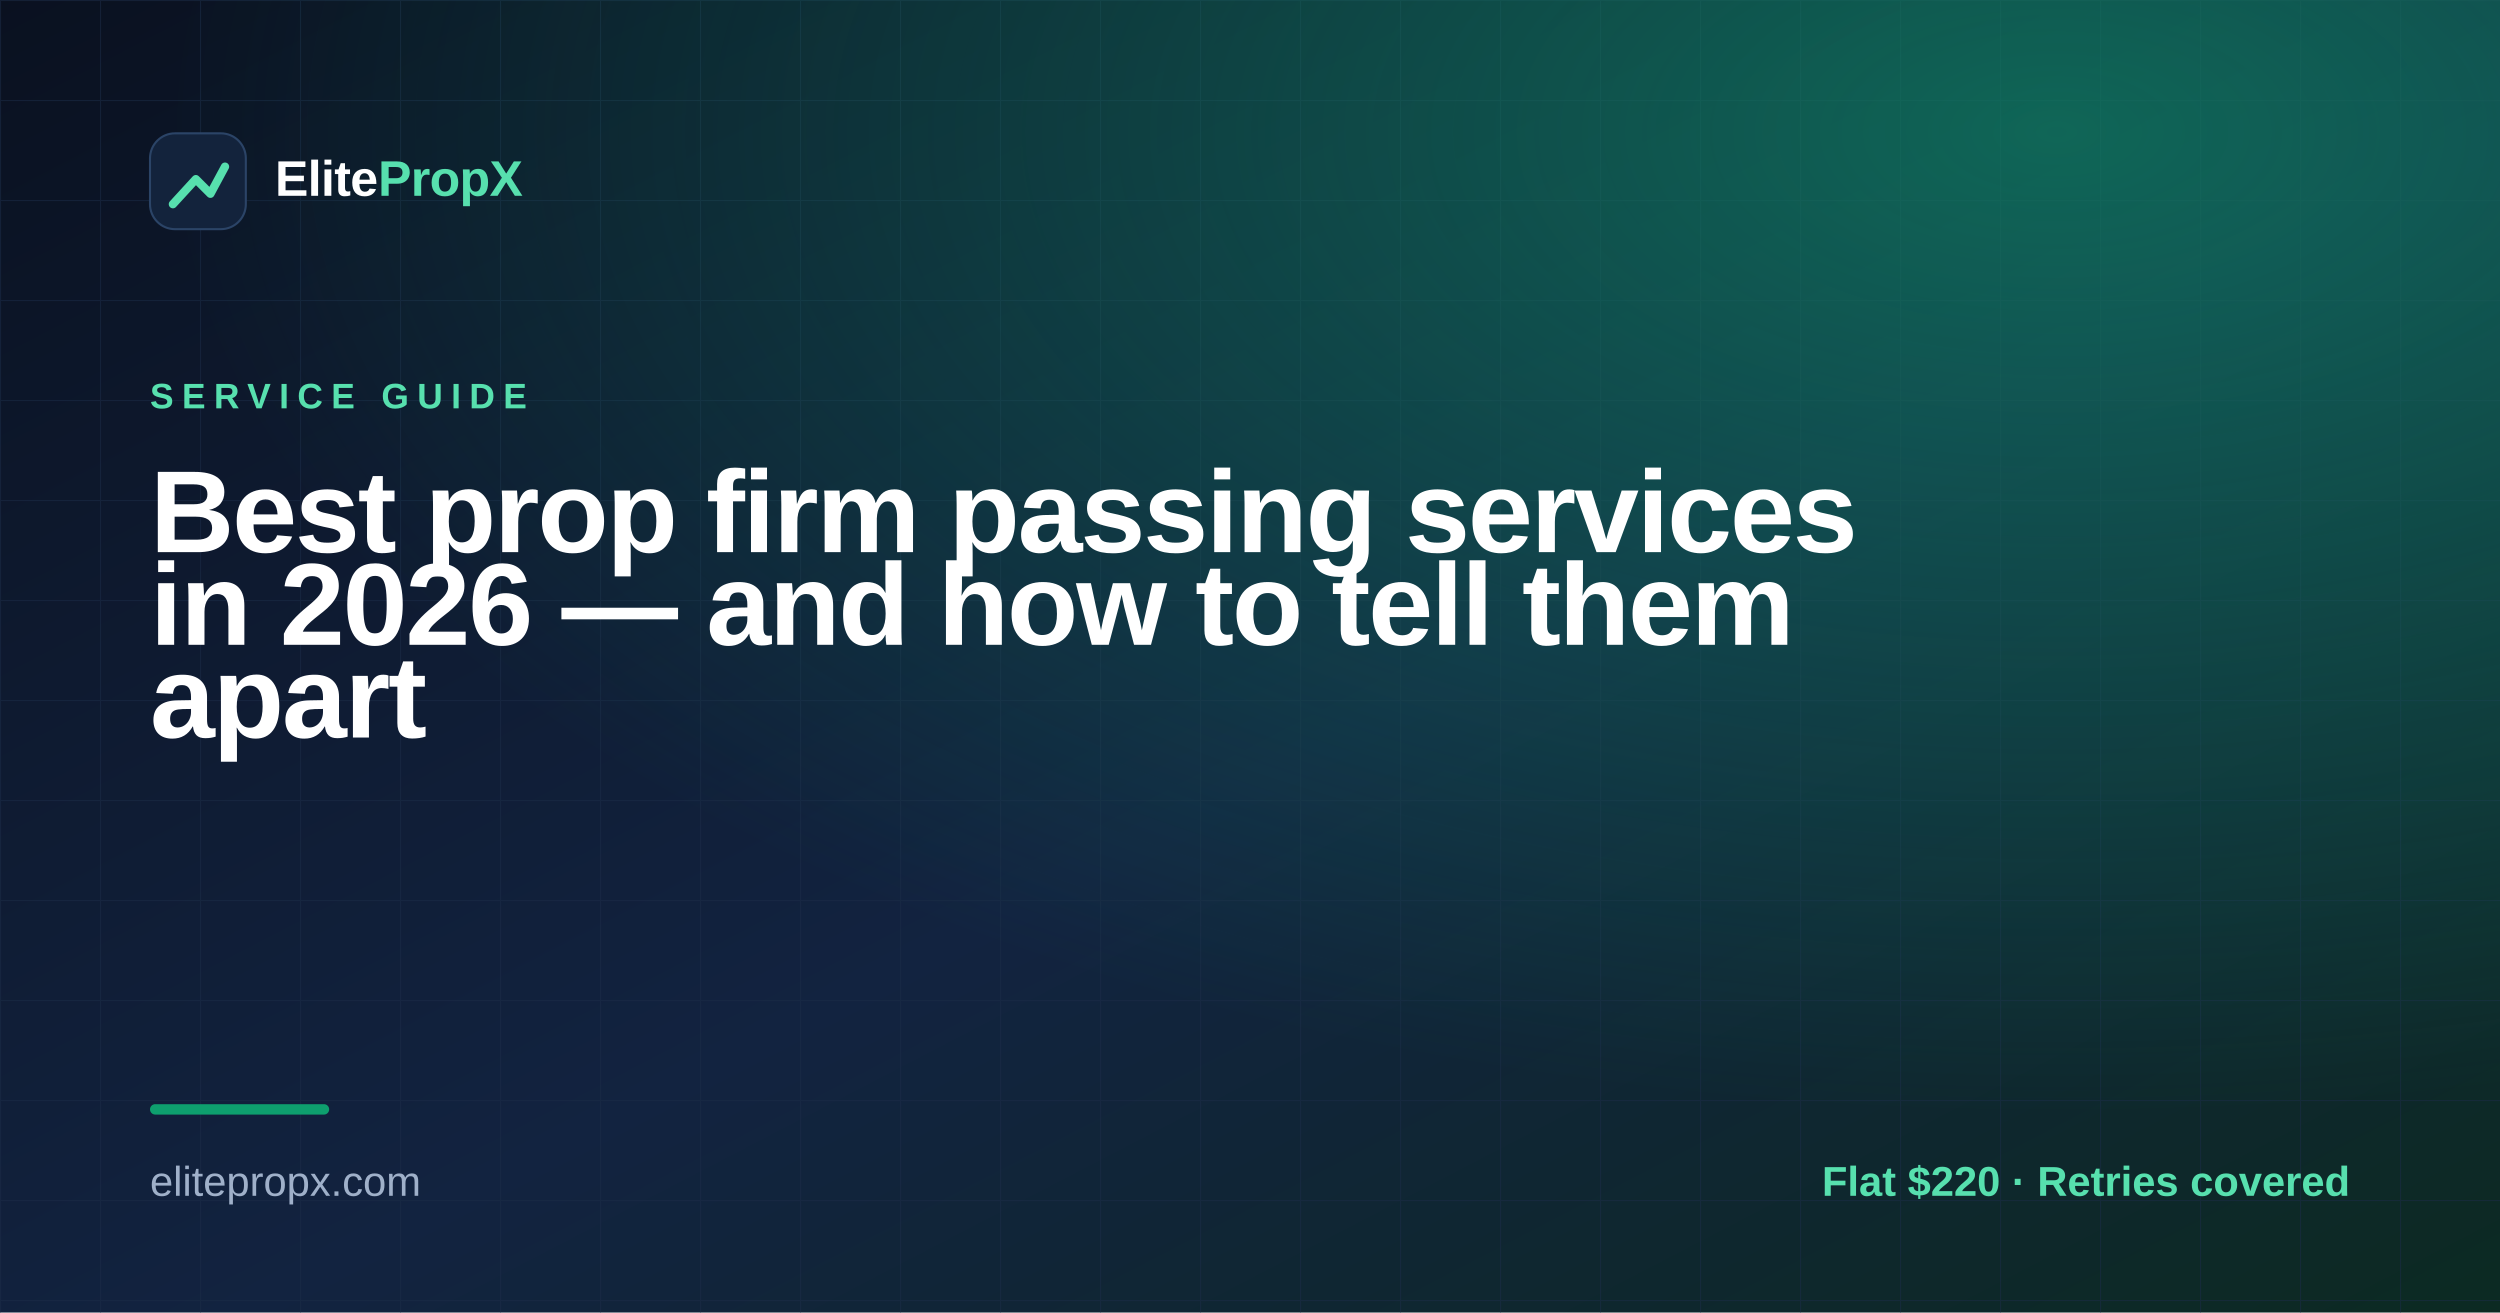
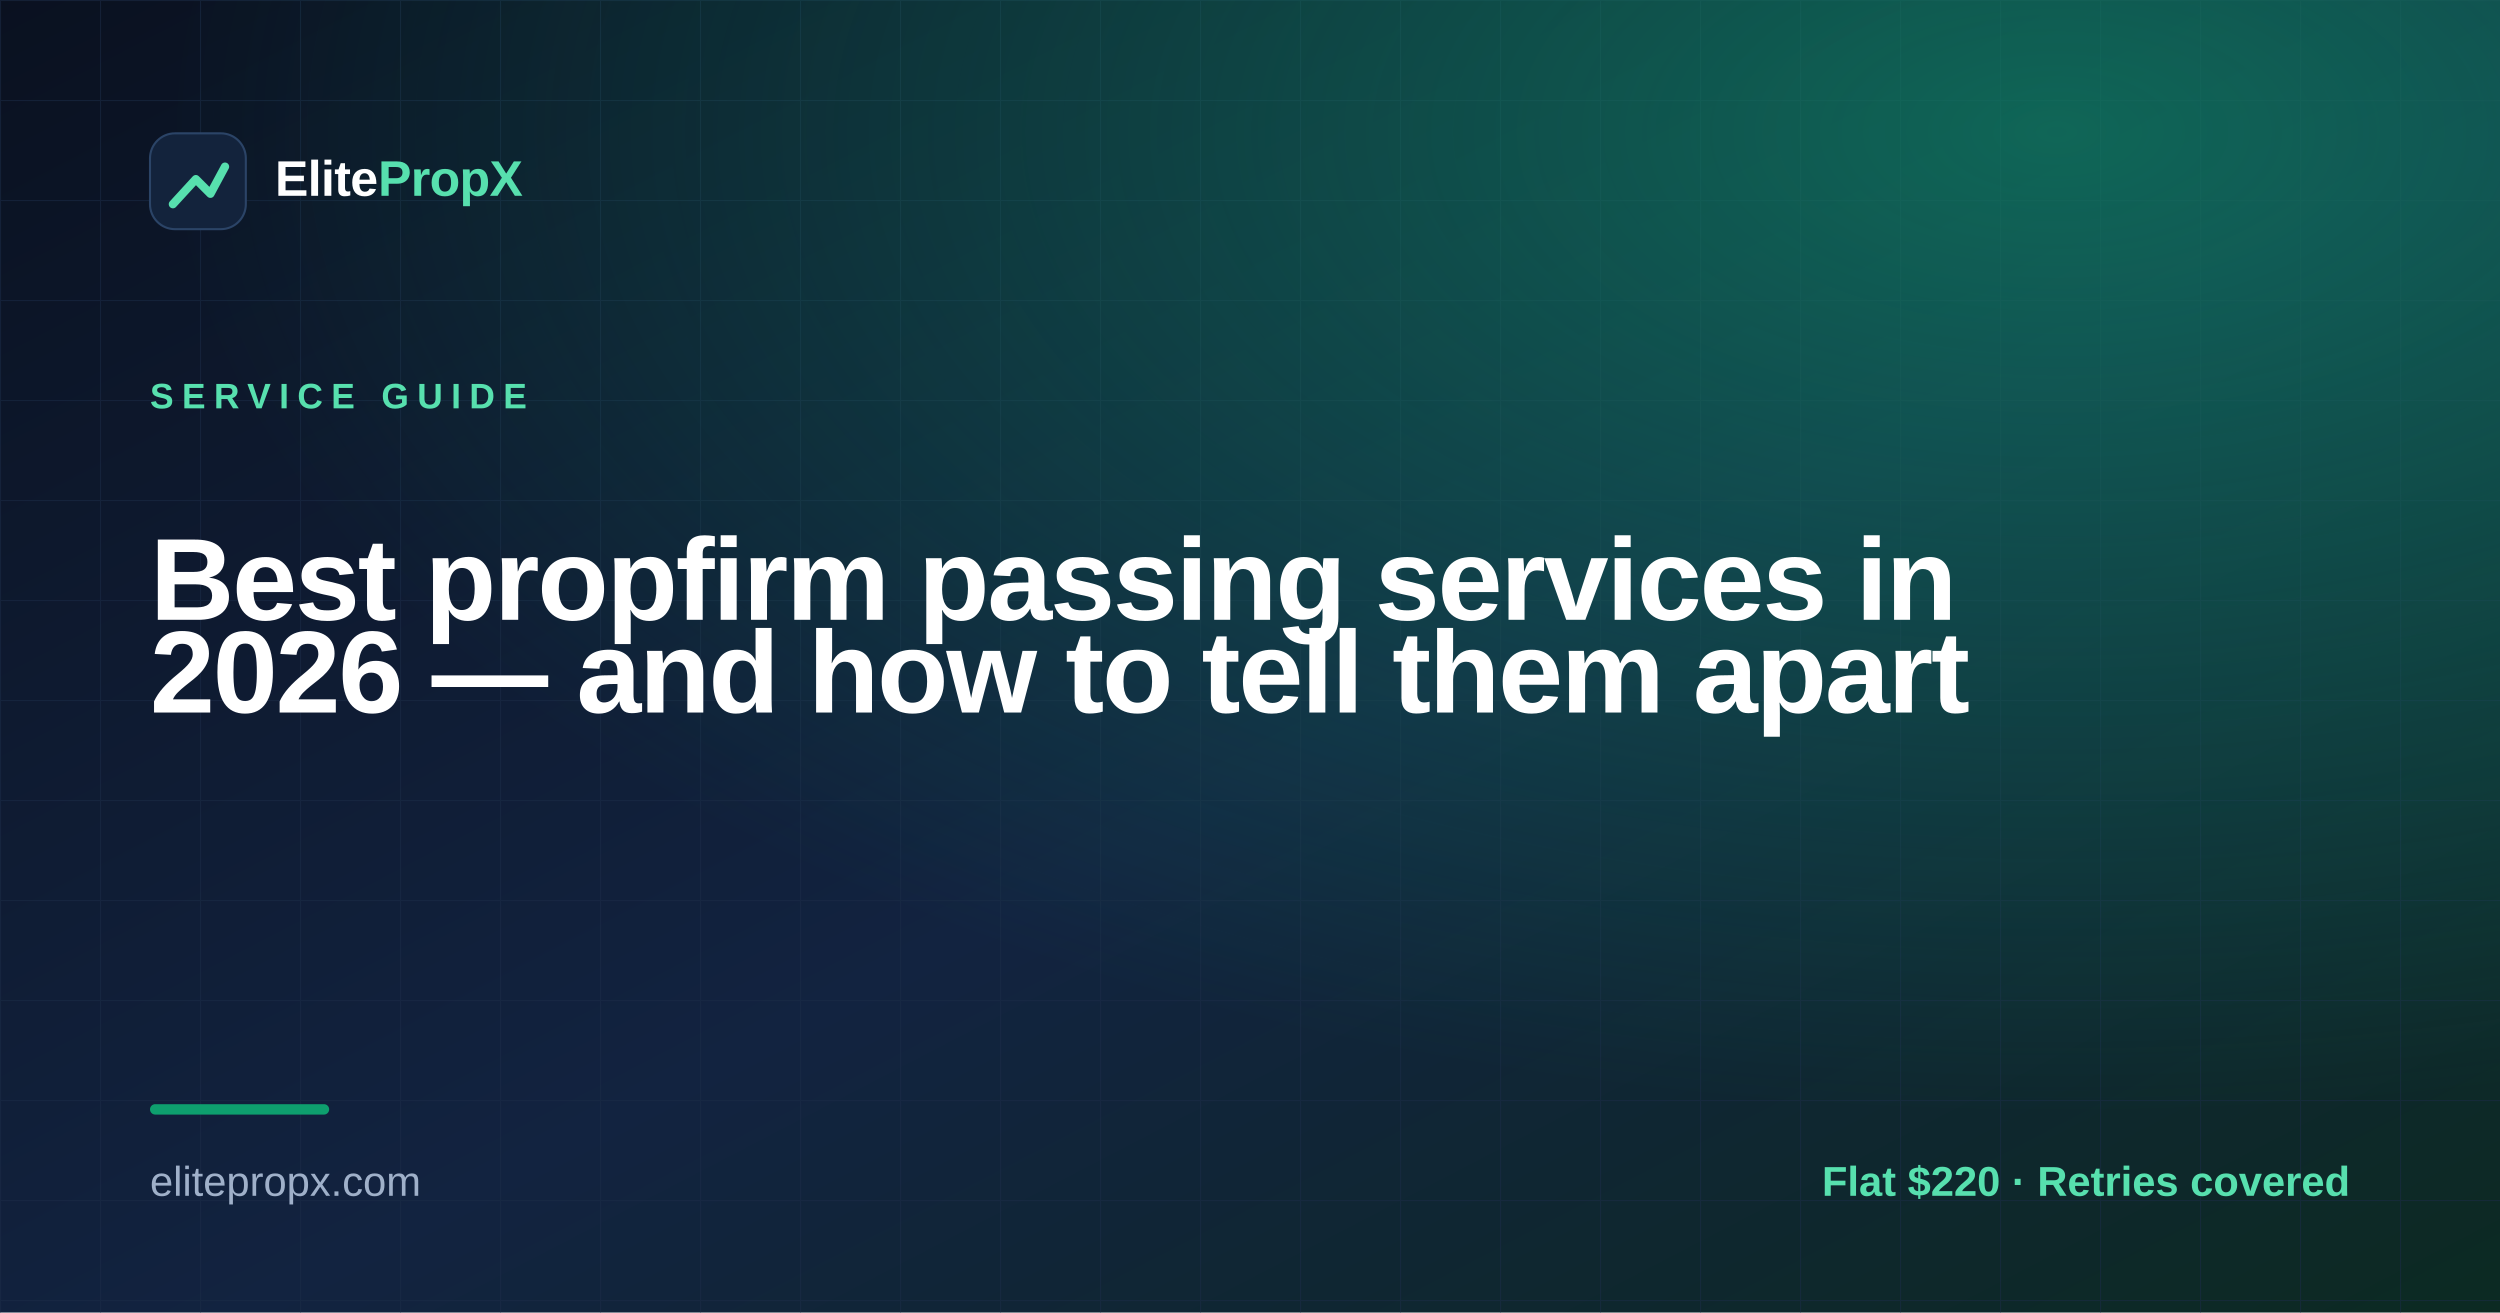
- <svg xmlns="http://www.w3.org/2000/svg" width="1200" height="630" viewBox="0 0 1200 630" role="img" aria-label="Best prop firm passing services in 2026 — and how to tell them apart" font-family="Arial, Helvetica, 'Segoe UI', sans-serif">
+ <svg xmlns="http://www.w3.org/2000/svg" width="1200" height="630" viewBox="0 0 1200 630" role="img" aria-label="Best propfirm passing services in 2026 — and how to tell them apart" font-family="Arial, Helvetica, 'Segoe UI', sans-serif">
  <defs>
    <linearGradient id="bg" x1="0" y1="0" x2="1" y2="1">
      <stop offset="0" stop-color="#0a1120" />
      <stop offset="0.55" stop-color="#122340" />
      <stop offset="1" stop-color="#0c2a22" />
    </linearGradient>
    <radialGradient id="glow" cx="0.82" cy="0.1" r="0.75">
      <stop offset="0" stop-color="#0e9f6e" stop-opacity="0.55" />
      <stop offset="1" stop-color="#0e9f6e" stop-opacity="0" />
    </radialGradient>
    <pattern id="ogg" width="48" height="48" patternUnits="userSpaceOnUse">
      <path d="M 48 0 L 0 0 0 48" fill="none" stroke="#1b2c47" stroke-width="1" />
    </pattern>
  </defs>
  <rect width="1200" height="630" fill="url(#bg)" />
  <rect width="1200" height="630" fill="url(#ogg)" opacity="0.55" />
  <rect width="1200" height="630" fill="url(#glow)" />
  <g transform="translate(72,64)">
    <rect width="46" height="46" rx="12" fill="#13233c" stroke="#2b4467" />
    <path d="M11 34 L22 22 L29 29 L36 16" fill="none" stroke="#57e0ae" stroke-width="4" stroke-linecap="round" stroke-linejoin="round" />
  </g>
  <text x="132" y="94" font-family="Arial, Helvetica, 'Segoe UI', sans-serif" font-size="24" font-weight="800" fill="#ffffff" letter-spacing="-0.3">Elite<tspan fill="#57e0ae">PropX</tspan>
  </text>
  <text x="72" y="196" font-family="Arial, Helvetica, 'Segoe UI', sans-serif" font-size="17" font-weight="800" fill="#57e0ae" letter-spacing="4">SERVICE GUIDE</text>
-   <text x="72" y="265.04" font-family="Arial, Helvetica, 'Segoe UI', sans-serif" font-size="56" font-weight="800" fill="#ffffff" letter-spacing="-1">Best prop firm passing services</text>
-   <text x="72" y="309.52" font-family="Arial, Helvetica, 'Segoe UI', sans-serif" font-size="56" font-weight="800" fill="#ffffff" letter-spacing="-1">in 2026 — and how to tell them</text>
-   <text x="72" y="354" font-family="Arial, Helvetica, 'Segoe UI', sans-serif" font-size="56" font-weight="800" fill="#ffffff" letter-spacing="-1">apart</text>
+   <text x="72" y="297.52" font-family="Arial, Helvetica, 'Segoe UI', sans-serif" font-size="56" font-weight="800" fill="#ffffff" letter-spacing="-1">Best propfirm passing services in</text>
+   <text x="72" y="342" font-family="Arial, Helvetica, 'Segoe UI', sans-serif" font-size="56" font-weight="800" fill="#ffffff" letter-spacing="-1">2026 — and how to tell them apart</text>
  <rect x="72" y="530" width="86" height="5" rx="2.5" fill="#0e9f6e" />
  <text x="72" y="574" font-family="Arial, Helvetica, 'Segoe UI', sans-serif" font-size="20" fill="#9fb0c9">elitepropx.com</text>
  <text x="1128" y="574" font-family="Arial, Helvetica, 'Segoe UI', sans-serif" font-size="20" font-weight="700" fill="#57e0ae" text-anchor="end">Flat $220 · Retries covered</text>
</svg>
